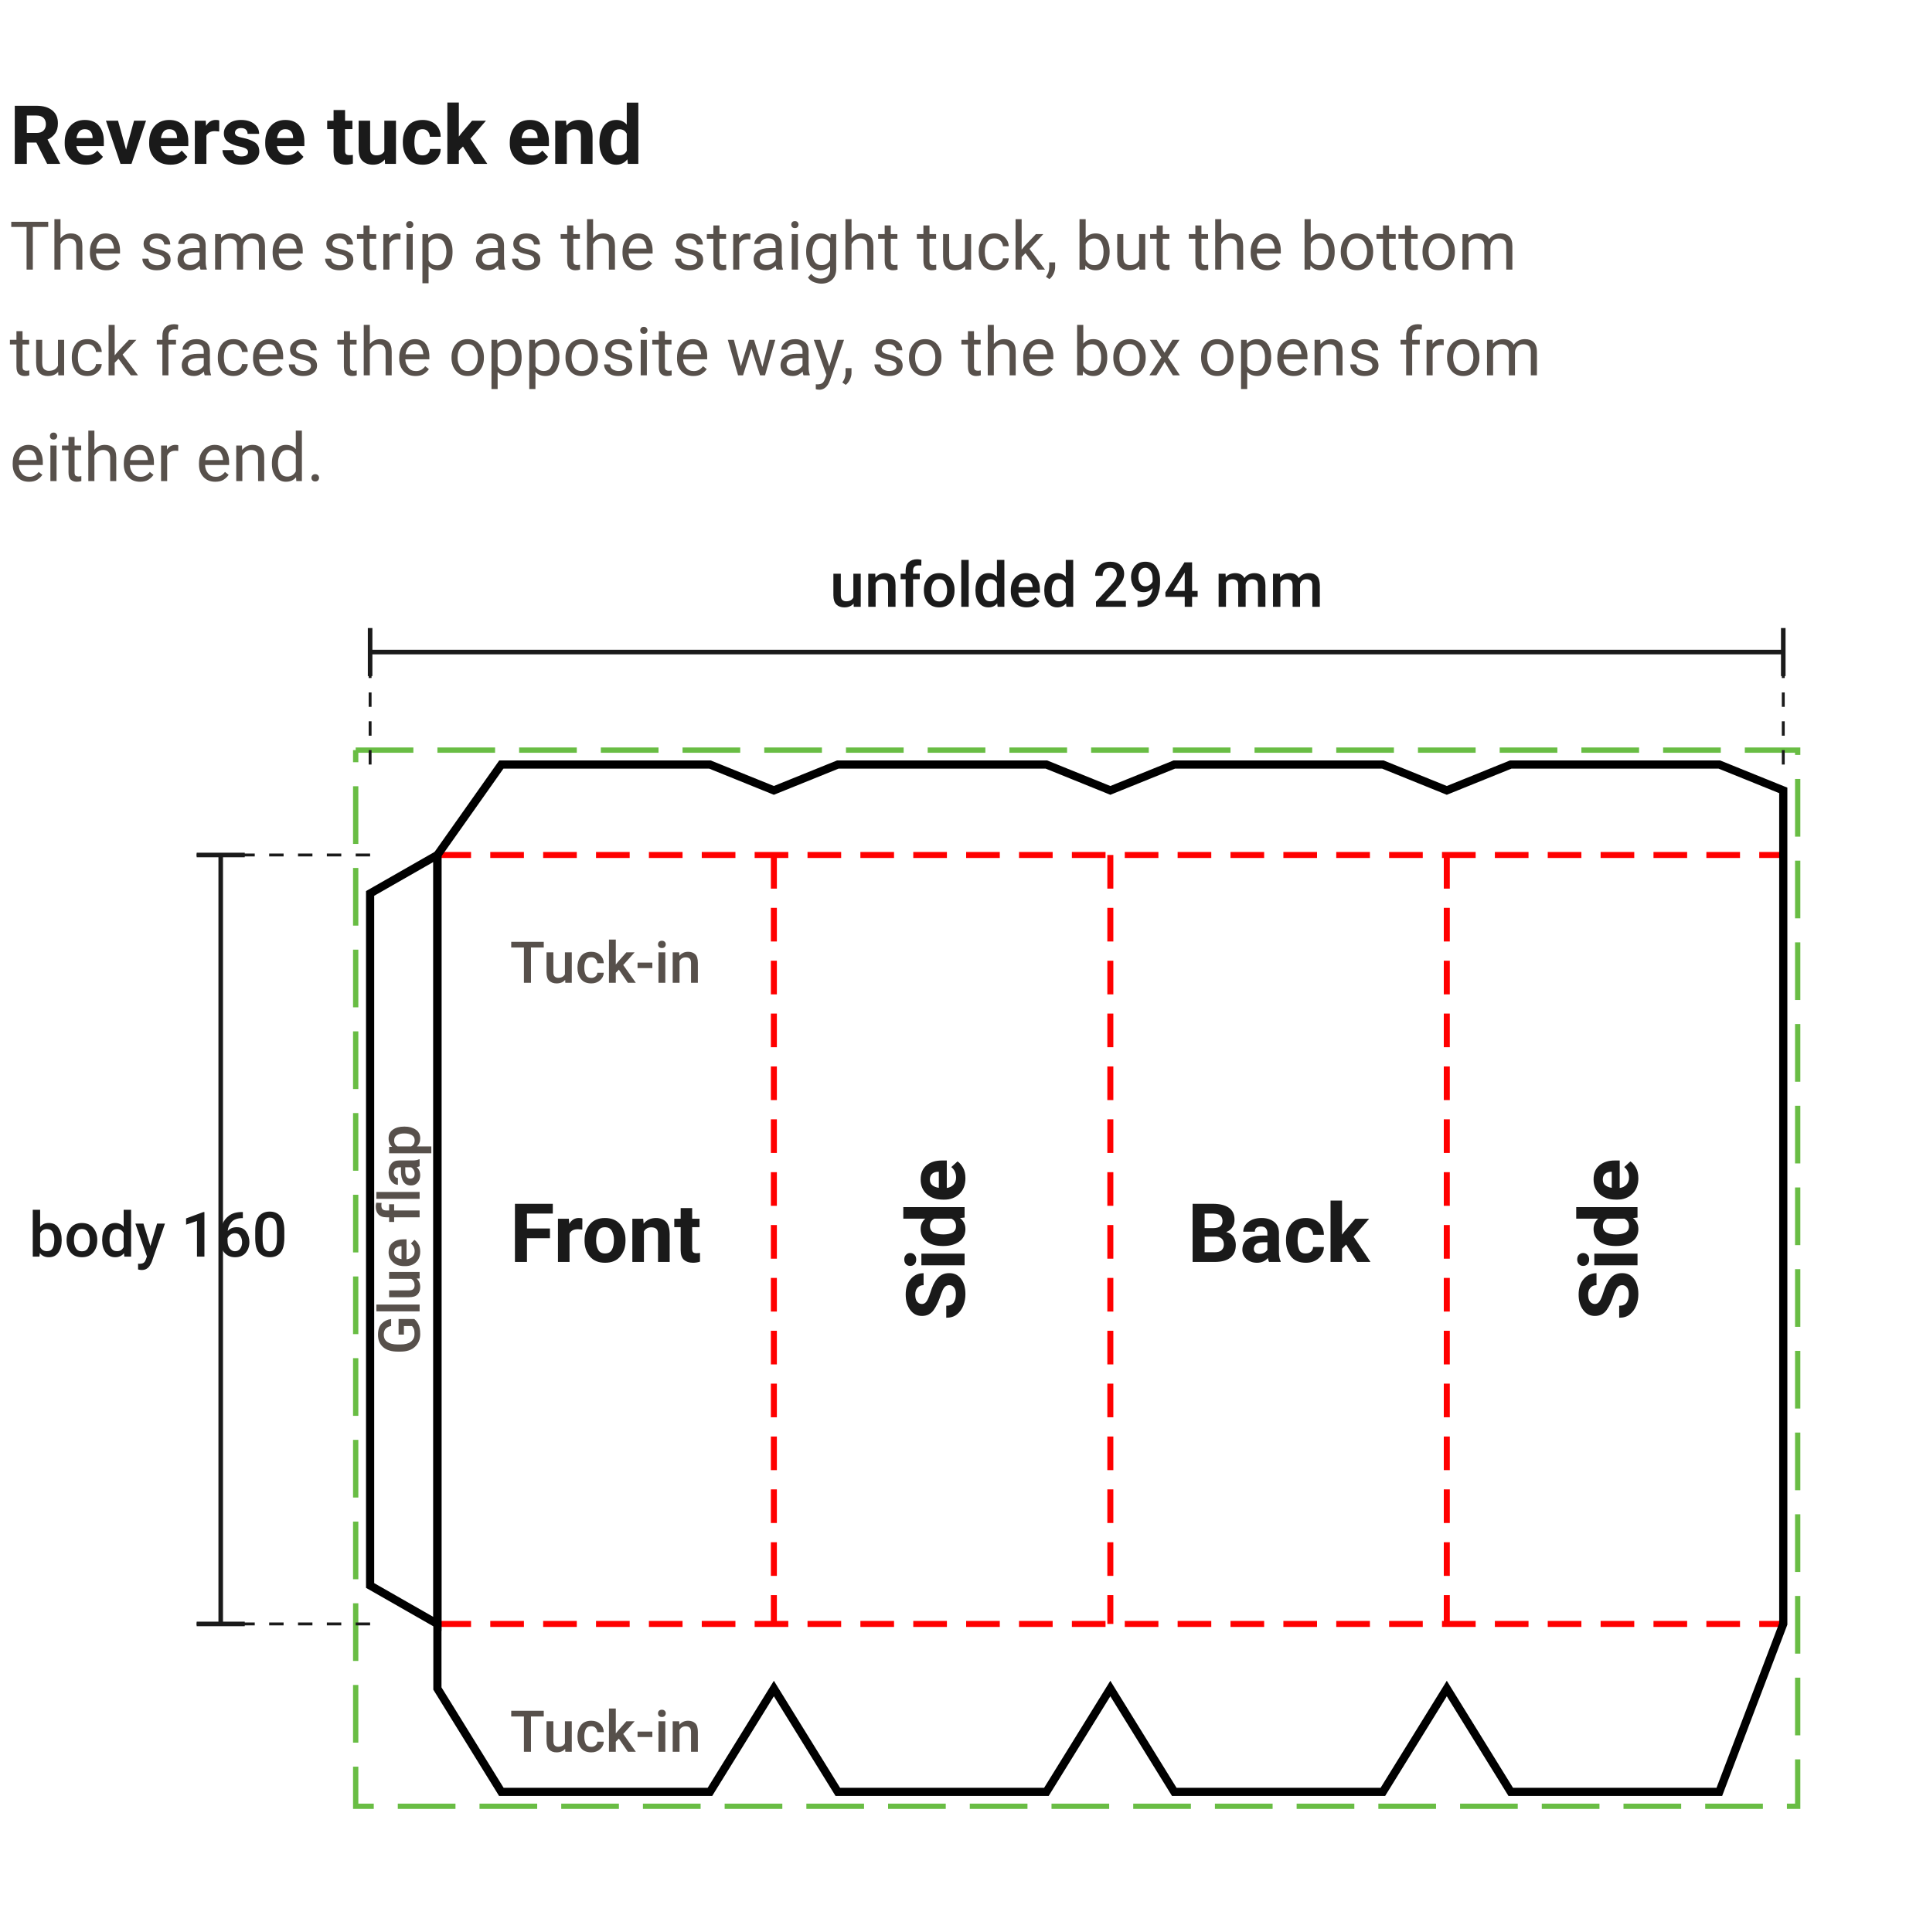
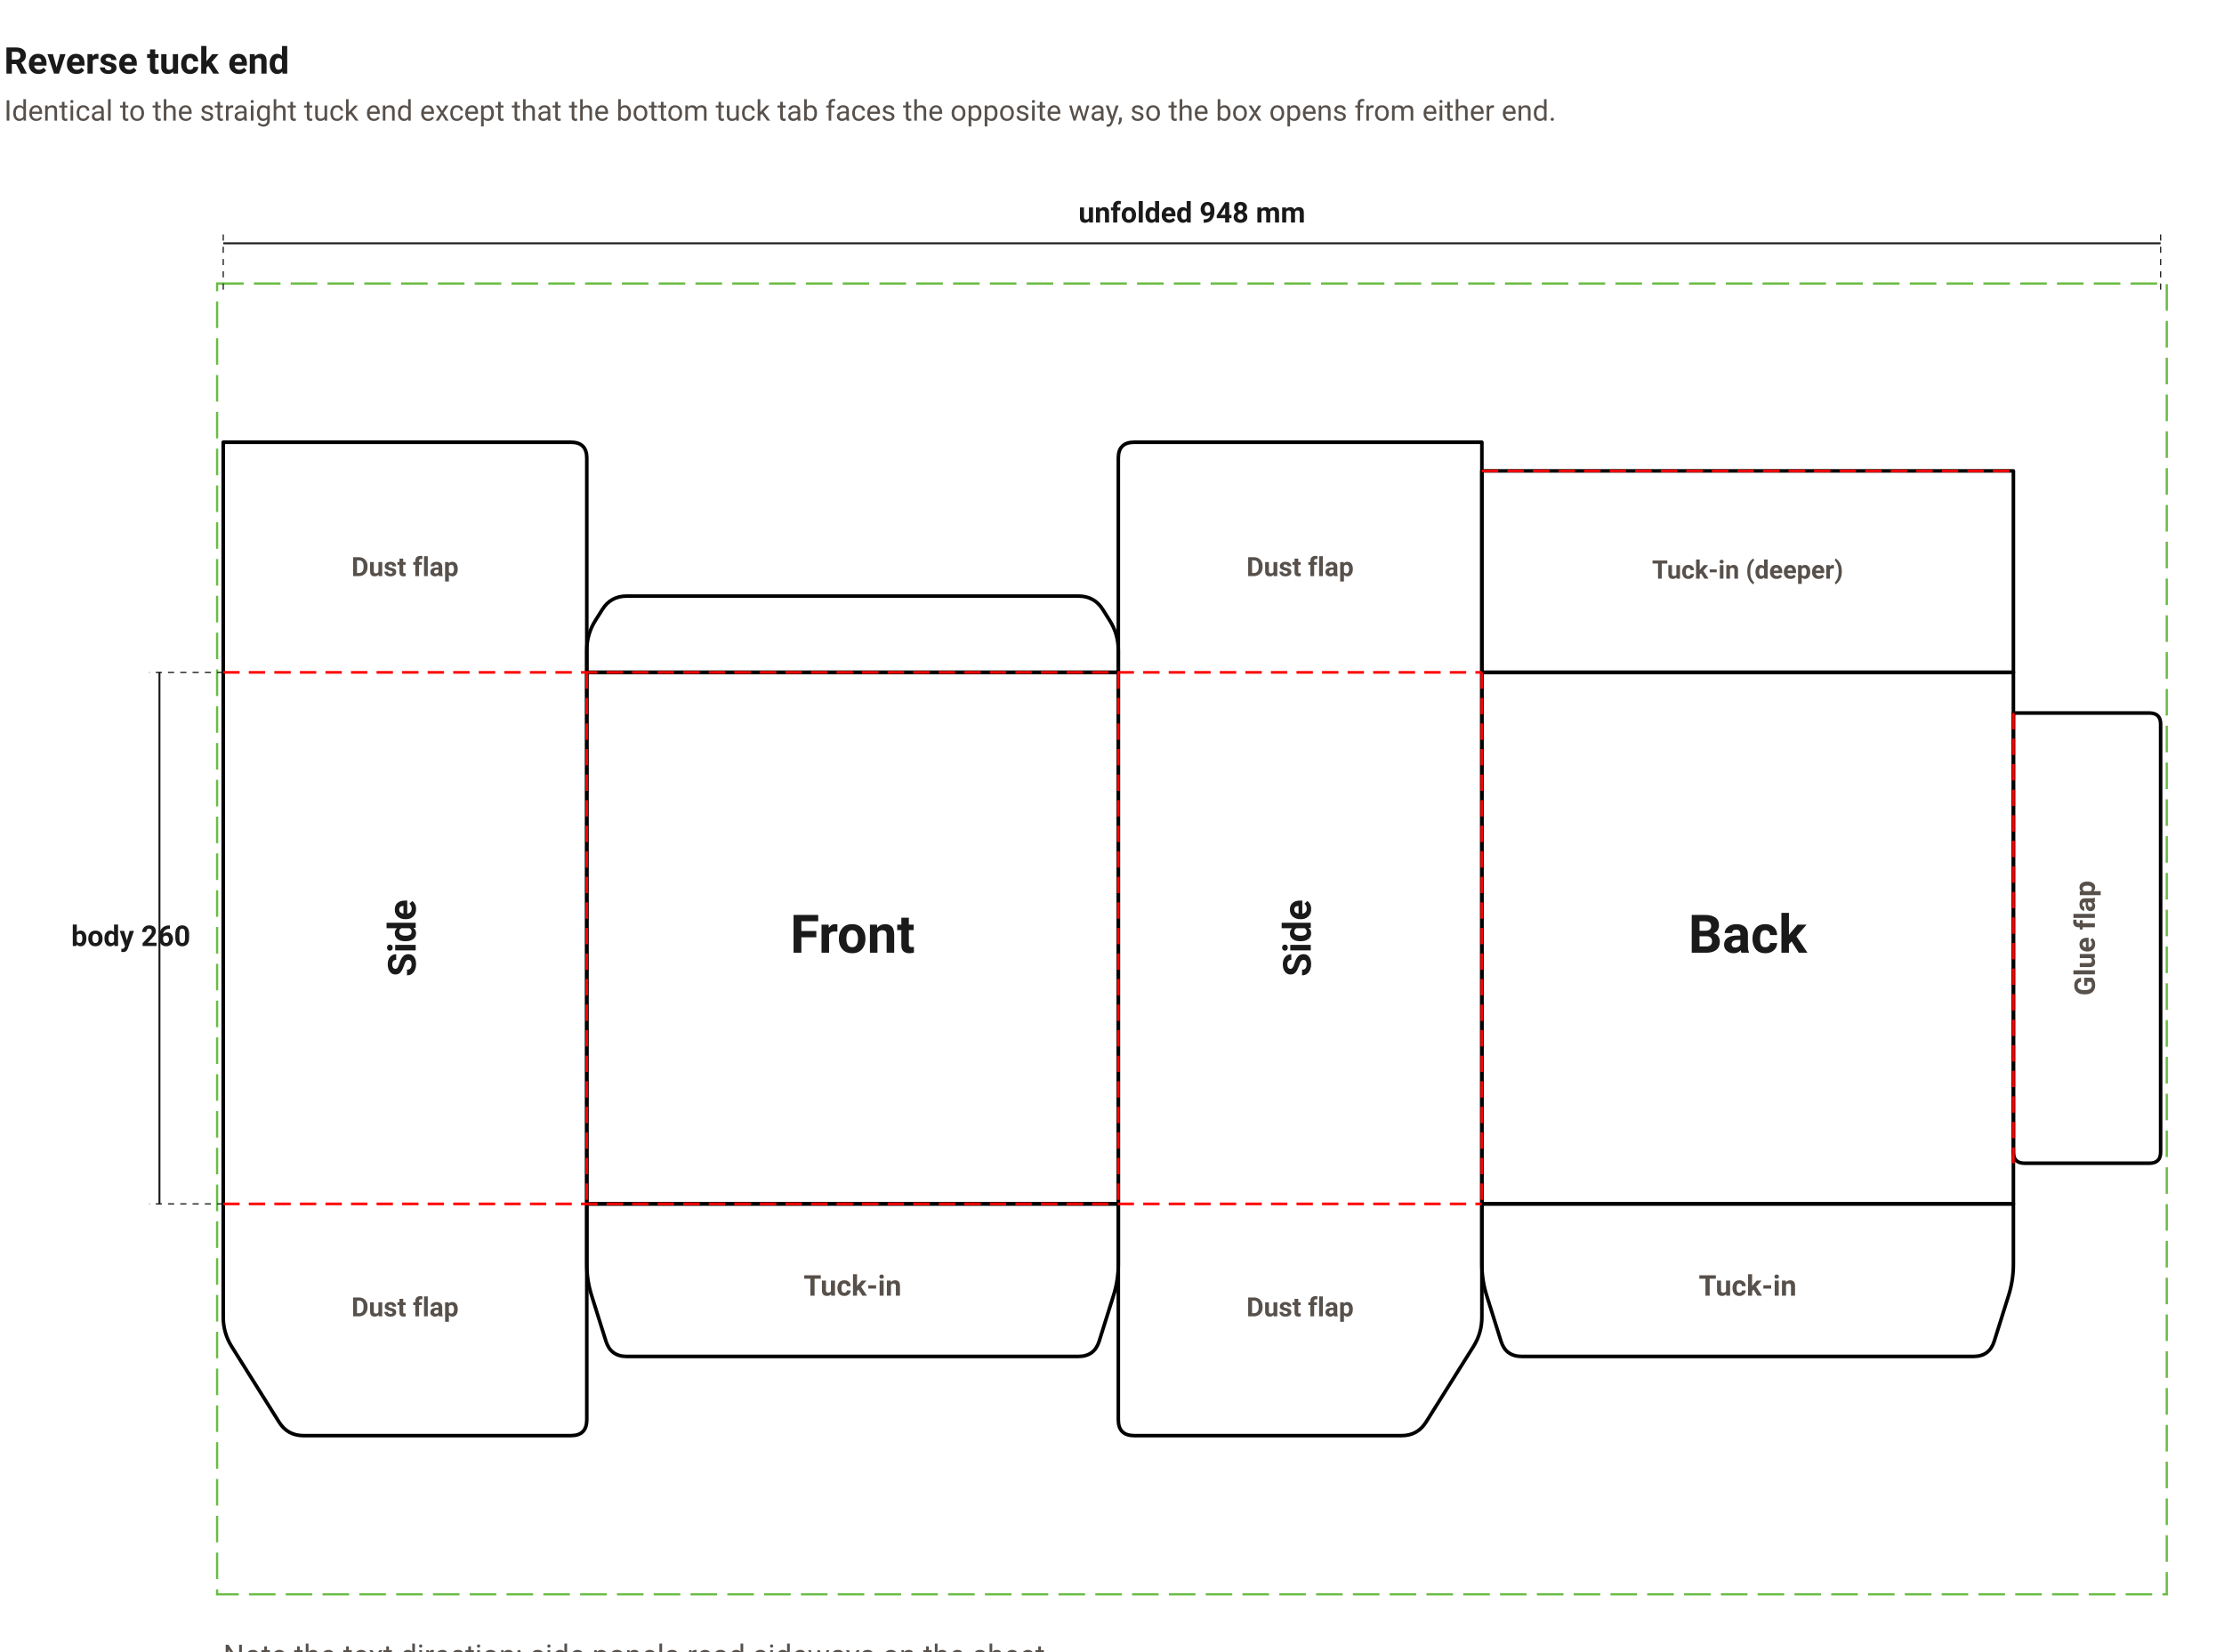
- <svg xmlns="http://www.w3.org/2000/svg" viewBox="-91.0 -133.0 400.0 401.8" width="400" height="402" role="img" aria-labelledby="treverse-tuck dreverse-tuck">
+ <svg xmlns="http://www.w3.org/2000/svg" viewBox="-109.2 -216.3 1087.9 807.9" width="1088" height="808" role="img" aria-labelledby="treverse-tuck dreverse-tuck">
  <g>
-     <line x1="70.00" y1="44.80" x2="70.00" y2="204.80" stroke="#FF0000" stroke-width="1.25" stroke-dasharray="7 4" />
-     <line x1="140.00" y1="44.80" x2="140.00" y2="204.80" stroke="#FF0000" stroke-width="1.25" stroke-dasharray="7 4" />
-     <line x1="210.00" y1="44.80" x2="210.00" y2="204.80" stroke="#FF0000" stroke-width="1.25" stroke-dasharray="7 4" />
-     <line x1="0.00" y1="44.80" x2="280.00" y2="44.80" stroke="#FF0000" stroke-width="1.25" stroke-dasharray="7 4" />
-     <line x1="0.00" y1="204.80" x2="280.00" y2="204.80" stroke="#FF0000" stroke-width="1.25" stroke-dasharray="7 4" />
-     <line x1="0.00" y1="44.80" x2="0.00" y2="204.80" stroke="#FF0000" stroke-width="1.25" stroke-dasharray="7 4" />
-     <path d="M0.00,44.80 L13.30,25.98 L56.70,25.98 L70.00,31.36 L70.00,31.36 L83.30,25.98 L126.70,25.98 L140.00,31.36 L140.00,31.36 L153.30,25.98 L196.70,25.98 L210.00,31.36 L210.00,31.36 L223.30,25.98 L266.70,25.98 L280.00,31.36 L280.00,44.80 L280.00,204.80 L266.70,239.74 L223.30,239.74 L210.00,218.24 L210.00,218.24 L196.70,239.74 L153.30,239.74 L140.00,218.24 L140.00,218.24 L126.70,239.74 L83.30,239.74 L70.00,218.24 L70.00,218.24 L56.70,239.74 L13.30,239.74 L0.00,218.24 L0.00,204.80 Z" fill="none" stroke="#000000" stroke-width="1.7" stroke-linejoin="miter" />
-     <path d="M0.00,44.80 L-14.00,52.80 L-14.00,196.80 L0.00,204.80 Z" fill="none" stroke="#000000" stroke-width="1.7" stroke-linejoin="miter" />
-     <path d="M-17.00,22.98 L283.00,22.98 L283.00,242.74 L-17.00,242.74 L-17.00,22.98" fill="none" stroke="#69BD44" stroke-width="1.1" stroke-dasharray="12 5" />
-     <text x="35.00" y="124.80" font-family="ui-sans-serif,system-ui,-apple-system,'Segoe UI',Roboto,'Helvetica Neue',Arial,sans-serif" font-size="17" font-weight="600" fill="#1A1A1A" text-anchor="middle" dominant-baseline="middle">Front</text>
-     <text x="105.00" y="124.80" transform="rotate(-90 105.00 124.80)" font-family="ui-sans-serif,system-ui,-apple-system,'Segoe UI',Roboto,'Helvetica Neue',Arial,sans-serif" font-size="17" font-weight="600" fill="#1A1A1A" text-anchor="middle" dominant-baseline="middle">Side</text>
-     <text x="175.00" y="124.80" font-family="ui-sans-serif,system-ui,-apple-system,'Segoe UI',Roboto,'Helvetica Neue',Arial,sans-serif" font-size="17" font-weight="600" fill="#1A1A1A" text-anchor="middle" dominant-baseline="middle">Back</text>
-     <text x="245.00" y="124.80" transform="rotate(-90 245.00 124.80)" font-family="ui-sans-serif,system-ui,-apple-system,'Segoe UI',Roboto,'Helvetica Neue',Arial,sans-serif" font-size="17" font-weight="600" fill="#1A1A1A" text-anchor="middle" dominant-baseline="middle">Side</text>
-     <text x="-7.00" y="124.80" transform="rotate(-90 -7.00 124.80)" font-family="ui-sans-serif,system-ui,-apple-system,'Segoe UI',Roboto,'Helvetica Neue',Arial,sans-serif" font-size="12" font-weight="500" fill="#57504B" text-anchor="middle" dominant-baseline="middle">Glue flap</text>
-     <text x="35.00" y="68.10" font-family="ui-sans-serif,system-ui,-apple-system,'Segoe UI',Roboto,'Helvetica Neue',Arial,sans-serif" font-size="12" font-weight="500" fill="#57504B" text-anchor="middle" dominant-baseline="middle">Tuck-in</text>
-     <text x="35.00" y="228.10" font-family="ui-sans-serif,system-ui,-apple-system,'Segoe UI',Roboto,'Helvetica Neue',Arial,sans-serif" font-size="12" font-weight="500" fill="#57504B" text-anchor="middle" dominant-baseline="middle">Tuck-in</text>
-     <line x1="-14.00" y1="2.58" x2="280.00" y2="2.58" stroke="#1A1A1A" stroke-width="0.95" />
-     <line x1="-14.00" y1="25.98" x2="-14.00" y2="-2.42" stroke="#1A1A1A" stroke-width="0.6" stroke-dasharray="3 3" />
-     <line x1="-14.00" y1="-2.42" x2="-14.00" y2="7.58" stroke="#1A1A1A" stroke-width="0.95" />
-     <line x1="280.00" y1="25.98" x2="280.00" y2="-2.42" stroke="#1A1A1A" stroke-width="0.6" stroke-dasharray="3 3" />
-     <line x1="280.00" y1="-2.42" x2="280.00" y2="7.58" stroke="#1A1A1A" stroke-width="0.95" />
-     <text x="133.00" y="-10.42" font-family="ui-sans-serif,system-ui,-apple-system,'Segoe UI',Roboto,'Helvetica Neue',Arial,sans-serif" font-size="13" font-weight="500" fill="#1A1A1A" text-anchor="middle" dominant-baseline="middle">unfolded 294 mm</text>
-     <line x1="-45.08" y1="44.80" x2="-45.08" y2="204.80" stroke="#1A1A1A" stroke-width="0.95" />
-     <line x1="-14.00" y1="44.80" x2="-50.08" y2="44.80" stroke="#1A1A1A" stroke-width="0.6" stroke-dasharray="3 3" />
-     <line x1="-50.08" y1="44.80" x2="-40.08" y2="44.80" stroke="#1A1A1A" stroke-width="0.95" />
-     <line x1="-14.00" y1="204.80" x2="-50.08" y2="204.80" stroke="#1A1A1A" stroke-width="0.6" stroke-dasharray="3 3" />
-     <line x1="-50.08" y1="204.80" x2="-40.08" y2="204.80" stroke="#1A1A1A" stroke-width="0.95" />
-     <text x="-58.08" y="124.80" font-family="ui-sans-serif,system-ui,-apple-system,'Segoe UI',Roboto,'Helvetica Neue',Arial,sans-serif" font-size="13" font-weight="500" fill="#1A1A1A" text-anchor="middle" dominant-baseline="middle">body 160</text>
-     <text x="-89.0" y="-99.0" font-family="ui-sans-serif,system-ui,-apple-system,'Segoe UI',Roboto,'Helvetica Neue',Arial,sans-serif" font-size="17" font-weight="600" fill="#1A1A1A">Reverse tuck end</text>
-     <text x="-89.0" y="-77.0" font-family="ui-sans-serif,system-ui,-apple-system,'Segoe UI',Roboto,'Helvetica Neue',Arial,sans-serif" font-size="14" fill="#57504B">The same strip as the straight tuck, but the bottom</text>
-     <text x="-89.0" y="-55.0" font-family="ui-sans-serif,system-ui,-apple-system,'Segoe UI',Roboto,'Helvetica Neue',Arial,sans-serif" font-size="14" fill="#57504B">tuck faces the opposite way, so the box opens from</text>
-     <text x="-89.0" y="-33.0" font-family="ui-sans-serif,system-ui,-apple-system,'Segoe UI',Roboto,'Helvetica Neue',Arial,sans-serif" font-size="14" fill="#57504B">either end.</text>
+     <path d="M0.00,0.00 L170.04,0.00 Q177.84,0.00 177.84,7.80 L177.84,478.14 Q177.84,485.94 170.04,485.94 L39.26,485.94 Q31.46,485.94 27.32,479.33 L4.14,442.37 Q0.00,435.76 0.00,427.96 L0.00,0.00 Z" fill="none" stroke="#000000" stroke-width="1.75" stroke-linejoin="round" />
+     <path d="M615.68,0.00 L615.68,427.96 Q615.68,435.76 611.54,442.37 L588.36,479.33 Q584.22,485.94 576.42,485.94 L445.64,485.94 Q437.84,485.94 437.84,478.14 L437.84,7.80 Q437.84,0.00 445.64,0.00 L615.68,0.00 Z" fill="none" stroke="#000000" stroke-width="1.75" stroke-linejoin="round" />
+     <path d="M177.84,112.58 L437.84,112.58 L437.84,372.58 L177.84,372.58 L177.84,112.58 Z" fill="none" stroke="#000000" stroke-width="1.75" stroke-linejoin="round" />
+     <path d="M177.84,372.58 L177.84,402.09 Q177.84,409.89 180.17,417.33 L187.21,439.76 Q189.54,447.20 197.34,447.20 L418.34,447.20 Q426.14,447.20 428.47,439.76 L435.51,417.33 Q437.84,409.89 437.84,402.09 L437.84,372.58 Z" fill="none" stroke="#000000" stroke-width="1.75" stroke-linejoin="round" />
+     <path d="M177.84,112.58 L177.84,101.72 Q177.84,93.92 181.98,87.32 L185.40,81.88 Q189.54,75.27 197.34,75.27 L418.34,75.27 Q426.14,75.27 430.28,81.88 L433.70,87.32 Q437.84,93.92 437.84,101.72 L437.84,112.58 Z" fill="none" stroke="#000000" stroke-width="1.75" stroke-linejoin="round" />
+     <path d="M615.68,112.58 L875.68,112.58 L875.68,372.58 L615.68,372.58 L615.68,112.58 Z" fill="none" stroke="#000000" stroke-width="1.75" stroke-linejoin="round" />
+     <path d="M615.68,372.58 L615.68,402.09 Q615.68,409.89 618.01,417.33 L625.05,439.76 Q627.38,447.20 635.18,447.20 L856.18,447.20 Q863.98,447.20 866.31,439.76 L873.35,417.33 Q875.68,409.89 875.68,402.09 L875.68,372.58 Z" fill="none" stroke="#000000" stroke-width="1.75" stroke-linejoin="round" />
+     <path d="M615.68,14.04 L875.68,14.04 L875.68,112.58 L615.68,112.58 L615.68,14.04 Z" fill="none" stroke="#000000" stroke-width="1.75" stroke-linejoin="round" />
+     <path d="M875.68,132.47 L942.24,132.47 Q947.70,132.47 947.70,137.93 L947.70,347.23 Q947.70,352.69 942.24,352.69 L881.14,352.69 Q875.68,352.69 875.68,347.23 L875.68,132.47 Z" fill="none" stroke="#000000" stroke-width="1.75" stroke-linejoin="round" />
+     <line x1="177.84" y1="112.58" x2="177.84" y2="372.58" stroke="#FF0000" stroke-width="1.3" stroke-dasharray="8 4.5" />
+     <line x1="437.84" y1="112.58" x2="437.84" y2="372.58" stroke="#FF0000" stroke-width="1.3" stroke-dasharray="8 4.5" />
+     <line x1="615.68" y1="112.58" x2="615.68" y2="372.58" stroke="#FF0000" stroke-width="1.3" stroke-dasharray="8 4.5" />
+     <line x1="0.00" y1="112.58" x2="615.68" y2="112.58" stroke="#FF0000" stroke-width="1.3" stroke-dasharray="8 4.5" />
+     <line x1="0.00" y1="372.58" x2="615.68" y2="372.58" stroke="#FF0000" stroke-width="1.3" stroke-dasharray="8 4.5" />
+     <line x1="615.68" y1="14.04" x2="875.68" y2="14.04" stroke="#FF0000" stroke-width="1.3" stroke-dasharray="8 4.5" />
+     <line x1="875.68" y1="132.47" x2="875.68" y2="352.69" stroke="#FF0000" stroke-width="1.3" stroke-dasharray="8 4.5" />
+     <path d="M-3.00,-77.62 L950.70,-77.62 L950.70,563.56 L-3.00,563.56 Z" fill="none" stroke="#69BD44" stroke-width="1.1" stroke-dasharray="13 5" />
+     <text x="307.84" y="242.58" font-family="ui-sans-serif,system-ui,-apple-system,'Segoe UI',Roboto,'Helvetica Neue',Arial,sans-serif" font-size="26" font-weight="600" fill="#1A1A1A" text-anchor="middle" dominant-baseline="middle">Front</text>
+     <text x="88.92" y="242.58" transform="rotate(-90 88.92 242.58)" font-family="ui-sans-serif,system-ui,-apple-system,'Segoe UI',Roboto,'Helvetica Neue',Arial,sans-serif" font-size="19" font-weight="600" fill="#1A1A1A" text-anchor="middle" dominant-baseline="middle">Side</text>
+     <text x="526.76" y="242.58" transform="rotate(-90 526.76 242.58)" font-family="ui-sans-serif,system-ui,-apple-system,'Segoe UI',Roboto,'Helvetica Neue',Arial,sans-serif" font-size="19" font-weight="600" fill="#1A1A1A" text-anchor="middle" dominant-baseline="middle">Side</text>
+     <text x="745.68" y="242.58" font-family="ui-sans-serif,system-ui,-apple-system,'Segoe UI',Roboto,'Helvetica Neue',Arial,sans-serif" font-size="26" font-weight="600" fill="#1A1A1A" text-anchor="middle" dominant-baseline="middle">Back</text>
+     <text x="911.69" y="242.58" transform="rotate(-90 911.69 242.58)" font-family="ui-sans-serif,system-ui,-apple-system,'Segoe UI',Roboto,'Helvetica Neue',Arial,sans-serif" font-size="14" font-weight="600" fill="#57504B" text-anchor="middle" dominant-baseline="middle">Glue flap</text>
+     <text x="307.84" y="413.62" font-family="ui-sans-serif,system-ui,-apple-system,'Segoe UI',Roboto,'Helvetica Neue',Arial,sans-serif" font-size="14" font-weight="600" fill="#57504B" text-anchor="middle" dominant-baseline="middle">Tuck-in</text>
+     <text x="88.92" y="424.02" font-family="ui-sans-serif,system-ui,-apple-system,'Segoe UI',Roboto,'Helvetica Neue',Arial,sans-serif" font-size="13" font-weight="600" fill="#57504B" text-anchor="middle" dominant-baseline="middle">Dust flap</text>
+     <text x="526.76" y="424.02" font-family="ui-sans-serif,system-ui,-apple-system,'Segoe UI',Roboto,'Helvetica Neue',Arial,sans-serif" font-size="13" font-weight="600" fill="#57504B" text-anchor="middle" dominant-baseline="middle">Dust flap</text>
+     <text x="88.92" y="61.92" font-family="ui-sans-serif,system-ui,-apple-system,'Segoe UI',Roboto,'Helvetica Neue',Arial,sans-serif" font-size="13" font-weight="600" fill="#57504B" text-anchor="middle" dominant-baseline="middle">Dust flap</text>
+     <text x="526.76" y="61.92" font-family="ui-sans-serif,system-ui,-apple-system,'Segoe UI',Roboto,'Helvetica Neue',Arial,sans-serif" font-size="13" font-weight="600" fill="#57504B" text-anchor="middle" dominant-baseline="middle">Dust flap</text>
+     <text x="745.68" y="413.62" font-family="ui-sans-serif,system-ui,-apple-system,'Segoe UI',Roboto,'Helvetica Neue',Arial,sans-serif" font-size="14" font-weight="600" fill="#57504B" text-anchor="middle" dominant-baseline="middle">Tuck-in</text>
+     <text x="745.68" y="63.31" font-family="ui-sans-serif,system-ui,-apple-system,'Segoe UI',Roboto,'Helvetica Neue',Arial,sans-serif" font-size="12.5" font-weight="600" fill="#57504B" text-anchor="middle" dominant-baseline="middle">Tuck-in (deeper)</text>
+     <text x="0.00" y="594.56" font-family="ui-sans-serif,system-ui,-apple-system,'Segoe UI',Roboto,'Helvetica Neue',Arial,sans-serif" font-size="14.5" font-weight="400" fill="#57504B" text-anchor="start" dominant-baseline="middle">Note the text direction: side panels read sideways on the sheet.</text>
+     <line x1="0.00" y1="-97.30" x2="947.70" y2="-97.30" stroke="#1A1A1A" stroke-width="0.95" />
+     <line x1="0.00" y1="-74.62" x2="0.00" y2="-102.30" stroke="#1A1A1A" stroke-width="0.6" stroke-dasharray="3 3" />
+     <line x1="947.70" y1="-74.62" x2="947.70" y2="-102.30" stroke="#1A1A1A" stroke-width="0.6" stroke-dasharray="3 3" />
+     <text x="473.85" y="-111.30" font-family="ui-sans-serif,system-ui,-apple-system,'Segoe UI',Roboto,'Helvetica Neue',Arial,sans-serif" font-size="14" font-weight="600" fill="#1A1A1A" text-anchor="middle" dominant-baseline="middle">unfolded 948 mm</text>
+     <line x1="-31.20" y1="112.58" x2="-31.20" y2="372.58" stroke="#1A1A1A" stroke-width="0.95" />
+     <line x1="0.00" y1="112.58" x2="-36.20" y2="112.58" stroke="#1A1A1A" stroke-width="0.6" stroke-dasharray="3 3" />
+     <line x1="0.00" y1="372.58" x2="-36.20" y2="372.58" stroke="#1A1A1A" stroke-width="0.6" stroke-dasharray="3 3" />
+     <text x="-45.20" y="242.58" font-family="ui-sans-serif,system-ui,-apple-system,'Segoe UI',Roboto,'Helvetica Neue',Arial,sans-serif" font-size="14" font-weight="600" fill="#1A1A1A" text-anchor="middle" dominant-baseline="middle">body 260</text>
+     <text x="-107.2" y="-180.3" font-family="ui-sans-serif,system-ui,-apple-system,'Segoe UI',Roboto,'Helvetica Neue',Arial,sans-serif" font-size="18" font-weight="700" fill="#1A1A1A">Reverse tuck end</text>
+     <text x="-107.2" y="-157.3" font-family="ui-sans-serif,system-ui,-apple-system,'Segoe UI',Roboto,'Helvetica Neue',Arial,sans-serif" font-size="14" fill="#57504B">Identical to the straight tuck end except that the bottom tuck tab faces the opposite way, so the box opens from either end.</text>
  </g>
</svg>
